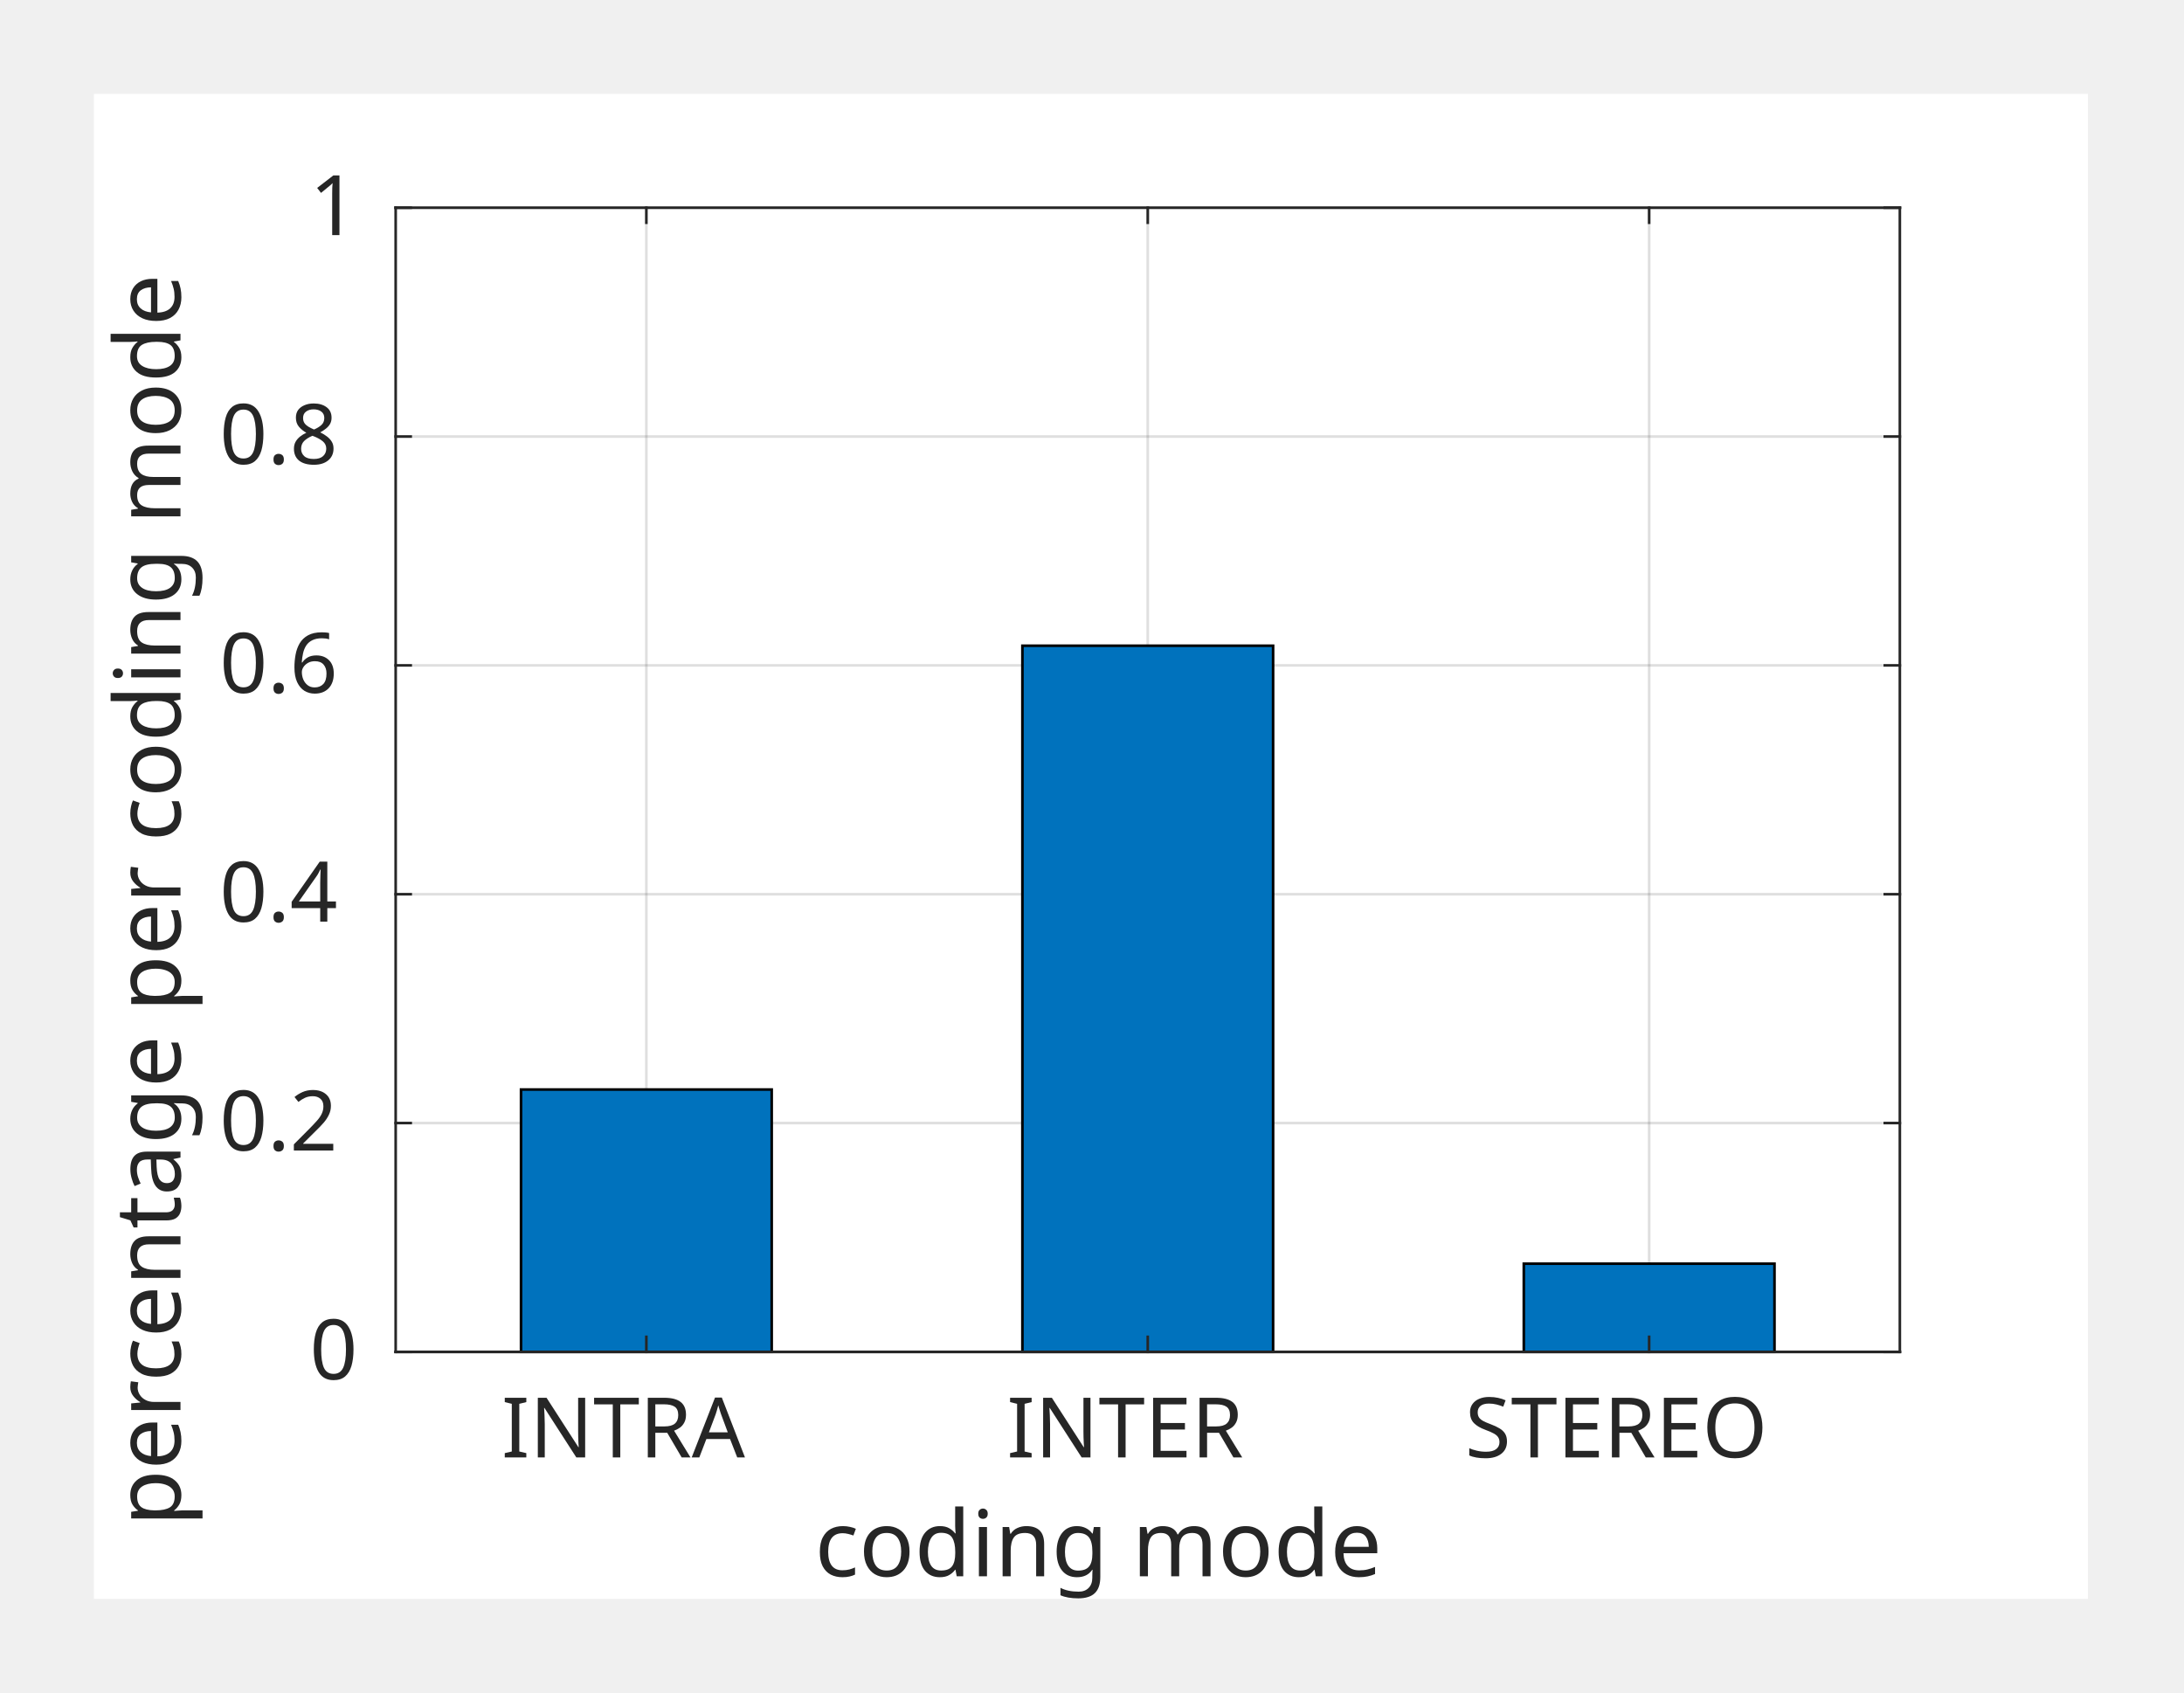
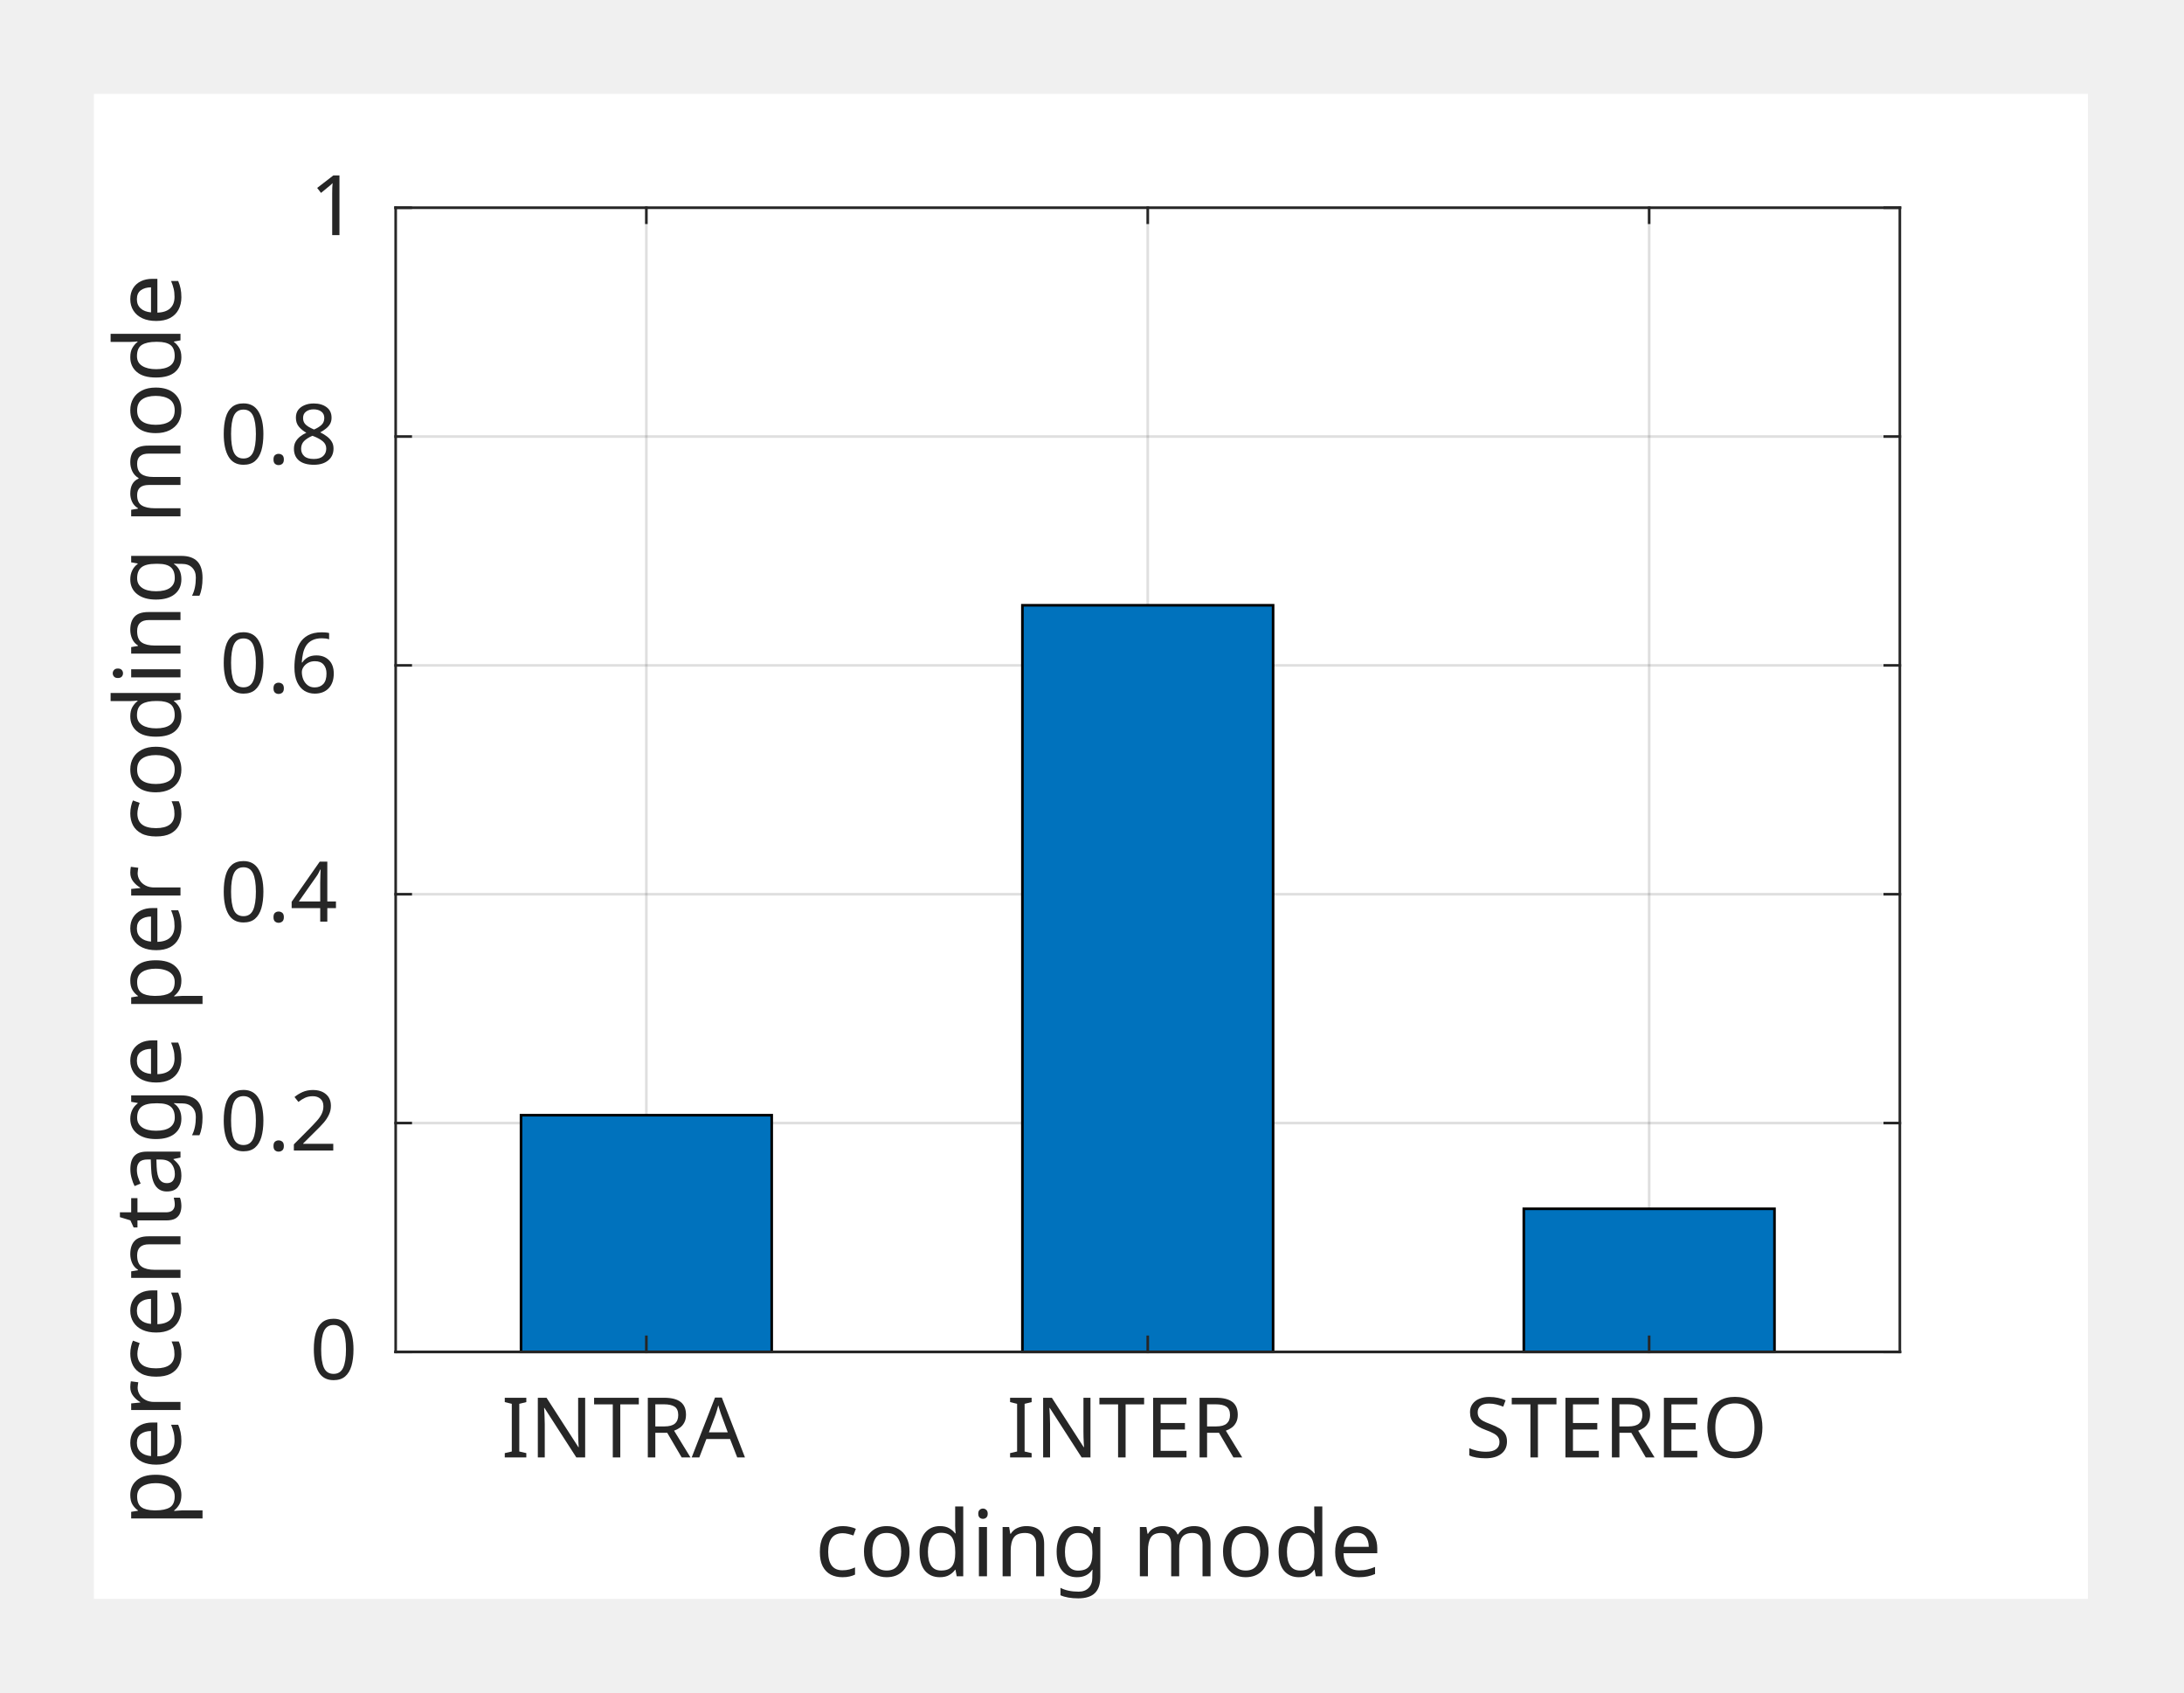
<svg xmlns="http://www.w3.org/2000/svg" xmlns:xlink="http://www.w3.org/1999/xlink" version="1.1" id="Ebene_1" x="0px" y="0px" width="418px" height="324px" viewBox="0 0 418 324" enable-background="new 0 0 418 324" xml:space="preserve">
  <g>
    <defs>
      <rect id="SVGID_1_" x="18" y="18" width="381.6" height="288" />
    </defs>
    <clipPath id="SVGID_2_">
      <use xlink:href="#SVGID_1_" overflow="visible" />
    </clipPath>
    <rect x="18" y="18" clip-path="url(#SVGID_2_)" fill="#FFFFFF" width="381.6" height="288" />
  </g>
  <rect x="18" y="18" fill="#FFFFFF" width="381.6" height="288" />
  <rect x="75.728" y="39.75" fill="#FFFFFF" width="287.887" height="219" />
  <line opacity="0.149" fill="none" stroke="#262626" stroke-width="0.5" stroke-linejoin="round" stroke-miterlimit="10" x1="123.708" y1="258.75" x2="123.708" y2="39.75" />
  <line opacity="0.149" fill="none" stroke="#262626" stroke-width="0.5" stroke-linejoin="round" stroke-miterlimit="10" x1="219.671" y1="258.75" x2="219.671" y2="39.75" />
  <line opacity="0.149" fill="none" stroke="#262626" stroke-width="0.5" stroke-linejoin="round" stroke-miterlimit="10" x1="315.633" y1="258.75" x2="315.633" y2="39.75" />
  <line opacity="0.149" fill="none" stroke="#262626" stroke-width="0.5" stroke-linejoin="round" stroke-miterlimit="10" x1="363.614" y1="258.75" x2="75.728" y2="258.75" />
  <line opacity="0.149" fill="none" stroke="#262626" stroke-width="0.5" stroke-linejoin="round" stroke-miterlimit="10" x1="363.614" y1="214.95" x2="75.728" y2="214.95" />
  <line opacity="0.149" fill="none" stroke="#262626" stroke-width="0.5" stroke-linejoin="round" stroke-miterlimit="10" x1="363.614" y1="171.15" x2="75.728" y2="171.15" />
  <line opacity="0.149" fill="none" stroke="#262626" stroke-width="0.5" stroke-linejoin="round" stroke-miterlimit="10" x1="363.614" y1="127.35" x2="75.728" y2="127.35" />
  <line opacity="0.149" fill="none" stroke="#262626" stroke-width="0.5" stroke-linejoin="round" stroke-miterlimit="10" x1="363.614" y1="83.55" x2="75.728" y2="83.55" />
  <line opacity="0.149" fill="none" stroke="#262626" stroke-width="0.5" stroke-linejoin="round" stroke-miterlimit="10" x1="363.614" y1="39.75" x2="75.728" y2="39.75" />
  <line fill="none" stroke="#262626" stroke-width="0.5" stroke-linejoin="round" stroke-miterlimit="10" x1="75.728" y1="258.75" x2="363.614" y2="258.75" />
-   <path fill="#0072BD" d="M339.624,258.75v-16.886h-47.981v16.886H339.624z M243.661,258.75V123.588H195.68V258.75H243.661z   M147.699,258.75v-50.221H99.718v50.221H147.699z" />
-   <rect x="99.718" y="208.529" fill="none" stroke="#000000" stroke-width="0.5" stroke-miterlimit="10" width="47.981" height="50.221" />
-   <rect x="195.68" y="123.588" fill="none" stroke="#000000" stroke-width="0.5" stroke-miterlimit="10" width="47.981" height="135.162" />
-   <rect x="291.643" y="241.864" fill="none" stroke="#000000" stroke-width="0.5" stroke-miterlimit="10" width="47.981" height="16.886" />
+   <path fill="#0072BD" d="M339.624,258.75v-27.392h-47.981v27.392H339.624z M243.661,258.75V115.848H195.68V258.75H243.661z   M147.699,258.75v-45.306H99.718v45.306H147.699z" />
+   <rect x="99.718" y="213.444" fill="none" stroke="#000000" stroke-width="0.5" stroke-miterlimit="10" width="47.981" height="45.306" />
+   <rect x="195.68" y="115.848" fill="none" stroke="#000000" stroke-width="0.5" stroke-miterlimit="10" width="47.981" height="142.902" />
+   <rect x="291.643" y="231.358" fill="none" stroke="#000000" stroke-width="0.5" stroke-miterlimit="10" width="47.981" height="27.392" />
  <line fill="none" stroke="#262626" stroke-width="0.5" stroke-linecap="square" stroke-linejoin="round" stroke-miterlimit="10" x1="75.728" y1="258.75" x2="363.614" y2="258.75" />
  <line fill="none" stroke="#262626" stroke-width="0.5" stroke-linecap="square" stroke-linejoin="round" stroke-miterlimit="10" x1="75.728" y1="39.75" x2="363.614" y2="39.75" />
  <line fill="none" stroke="#262626" stroke-width="0.5" stroke-linecap="square" stroke-linejoin="round" stroke-miterlimit="10" x1="123.708" y1="258.75" x2="123.708" y2="255.87" />
  <line fill="none" stroke="#262626" stroke-width="0.5" stroke-linecap="square" stroke-linejoin="round" stroke-miterlimit="10" x1="219.671" y1="258.75" x2="219.671" y2="255.87" />
  <line fill="none" stroke="#262626" stroke-width="0.5" stroke-linecap="square" stroke-linejoin="round" stroke-miterlimit="10" x1="315.633" y1="258.75" x2="315.633" y2="255.87" />
  <line fill="none" stroke="#262626" stroke-width="0.5" stroke-linecap="square" stroke-linejoin="round" stroke-miterlimit="10" x1="123.708" y1="39.75" x2="123.708" y2="42.63" />
  <line fill="none" stroke="#262626" stroke-width="0.5" stroke-linecap="square" stroke-linejoin="round" stroke-miterlimit="10" x1="219.671" y1="39.75" x2="219.671" y2="42.63" />
  <line fill="none" stroke="#262626" stroke-width="0.5" stroke-linecap="square" stroke-linejoin="round" stroke-miterlimit="10" x1="315.633" y1="39.75" x2="315.633" y2="42.63" />
  <text transform="matrix(0.9996 0 0 1 95.9692 278.9502)" fill="#262626" font-family="'Arial-BoldMT'" font-size="16">INTRA</text>
  <text transform="matrix(0.9996 0 0 1 192.6816 278.9502)" fill="#262626" font-family="'Arial-BoldMT'" font-size="16">INTER</text>
  <text transform="matrix(0.9996 0 0 1 280.3965 278.9502)" fill="#262626" font-family="'Arial-BoldMT'" font-size="16">STEREO</text>
  <text transform="matrix(0.9996 0 0 1 155.9458 301.7002)" fill="#262626" font-family="'Arial-BoldMT'" font-size="17.6">coding mode</text>
  <line fill="none" stroke="#262626" stroke-width="0.5" stroke-linecap="square" stroke-linejoin="round" stroke-miterlimit="10" x1="75.728" y1="258.75" x2="75.728" y2="39.75" />
  <line fill="none" stroke="#262626" stroke-width="0.5" stroke-linecap="square" stroke-linejoin="round" stroke-miterlimit="10" x1="363.614" y1="258.75" x2="363.614" y2="39.75" />
  <line fill="none" stroke="#262626" stroke-width="0.5" stroke-linecap="square" stroke-linejoin="round" stroke-miterlimit="10" x1="75.728" y1="258.75" x2="78.606" y2="258.75" />
  <line fill="none" stroke="#262626" stroke-width="0.5" stroke-linecap="square" stroke-linejoin="round" stroke-miterlimit="10" x1="75.728" y1="214.95" x2="78.606" y2="214.95" />
  <line fill="none" stroke="#262626" stroke-width="0.5" stroke-linecap="square" stroke-linejoin="round" stroke-miterlimit="10" x1="75.728" y1="171.15" x2="78.606" y2="171.15" />
  <line fill="none" stroke="#262626" stroke-width="0.5" stroke-linecap="square" stroke-linejoin="round" stroke-miterlimit="10" x1="75.728" y1="127.35" x2="78.606" y2="127.35" />
  <line fill="none" stroke="#262626" stroke-width="0.5" stroke-linecap="square" stroke-linejoin="round" stroke-miterlimit="10" x1="75.728" y1="83.55" x2="78.606" y2="83.55" />
  <line fill="none" stroke="#262626" stroke-width="0.5" stroke-linecap="square" stroke-linejoin="round" stroke-miterlimit="10" x1="75.728" y1="39.75" x2="78.606" y2="39.75" />
  <line fill="none" stroke="#262626" stroke-width="0.5" stroke-linecap="square" stroke-linejoin="round" stroke-miterlimit="10" x1="363.614" y1="258.75" x2="360.735" y2="258.75" />
  <line fill="none" stroke="#262626" stroke-width="0.5" stroke-linecap="square" stroke-linejoin="round" stroke-miterlimit="10" x1="363.614" y1="214.95" x2="360.735" y2="214.95" />
  <line fill="none" stroke="#262626" stroke-width="0.5" stroke-linecap="square" stroke-linejoin="round" stroke-miterlimit="10" x1="363.614" y1="171.15" x2="360.735" y2="171.15" />
  <line fill="none" stroke="#262626" stroke-width="0.5" stroke-linecap="square" stroke-linejoin="round" stroke-miterlimit="10" x1="363.614" y1="127.35" x2="360.735" y2="127.35" />
  <line fill="none" stroke="#262626" stroke-width="0.5" stroke-linecap="square" stroke-linejoin="round" stroke-miterlimit="10" x1="363.614" y1="83.55" x2="360.735" y2="83.55" />
  <line fill="none" stroke="#262626" stroke-width="0.5" stroke-linecap="square" stroke-linejoin="round" stroke-miterlimit="10" x1="363.614" y1="39.75" x2="360.735" y2="39.75" />
  <text transform="matrix(0.9996 0 0 1 59.2837 264)" fill="#262626" font-family="'Arial-BoldMT'" font-size="16">0</text>
  <text transform="matrix(0.9996 0 0 1 42.0405 220.2002)" fill="#262626" font-family="'Arial-BoldMT'" font-size="16">0.2</text>
  <text transform="matrix(0.9996 0 0 1 42.0405 176.4004)" fill="#262626" font-family="'Arial-BoldMT'" font-size="16">0.4</text>
  <text transform="matrix(0.9996 0 0 1 42.0405 132.6001)" fill="#262626" font-family="'Arial-BoldMT'" font-size="16">0.6</text>
  <text transform="matrix(0.9996 0 0 1 42.0405 88.7998)" fill="#262626" font-family="'Arial-BoldMT'" font-size="16">0.8</text>
  <text transform="matrix(0.9996 0 0 1 59.2837 45)" fill="#262626" font-family="'Arial-BoldMT'" font-size="16">1</text>
  <text transform="matrix(-4.335037e-008 -1.0004 1 -4.335037e-008 34.5439 292.125)" fill="#262626" font-family="'Arial-BoldMT'" font-size="17.593">percentage per coding mode</text>
</svg>
